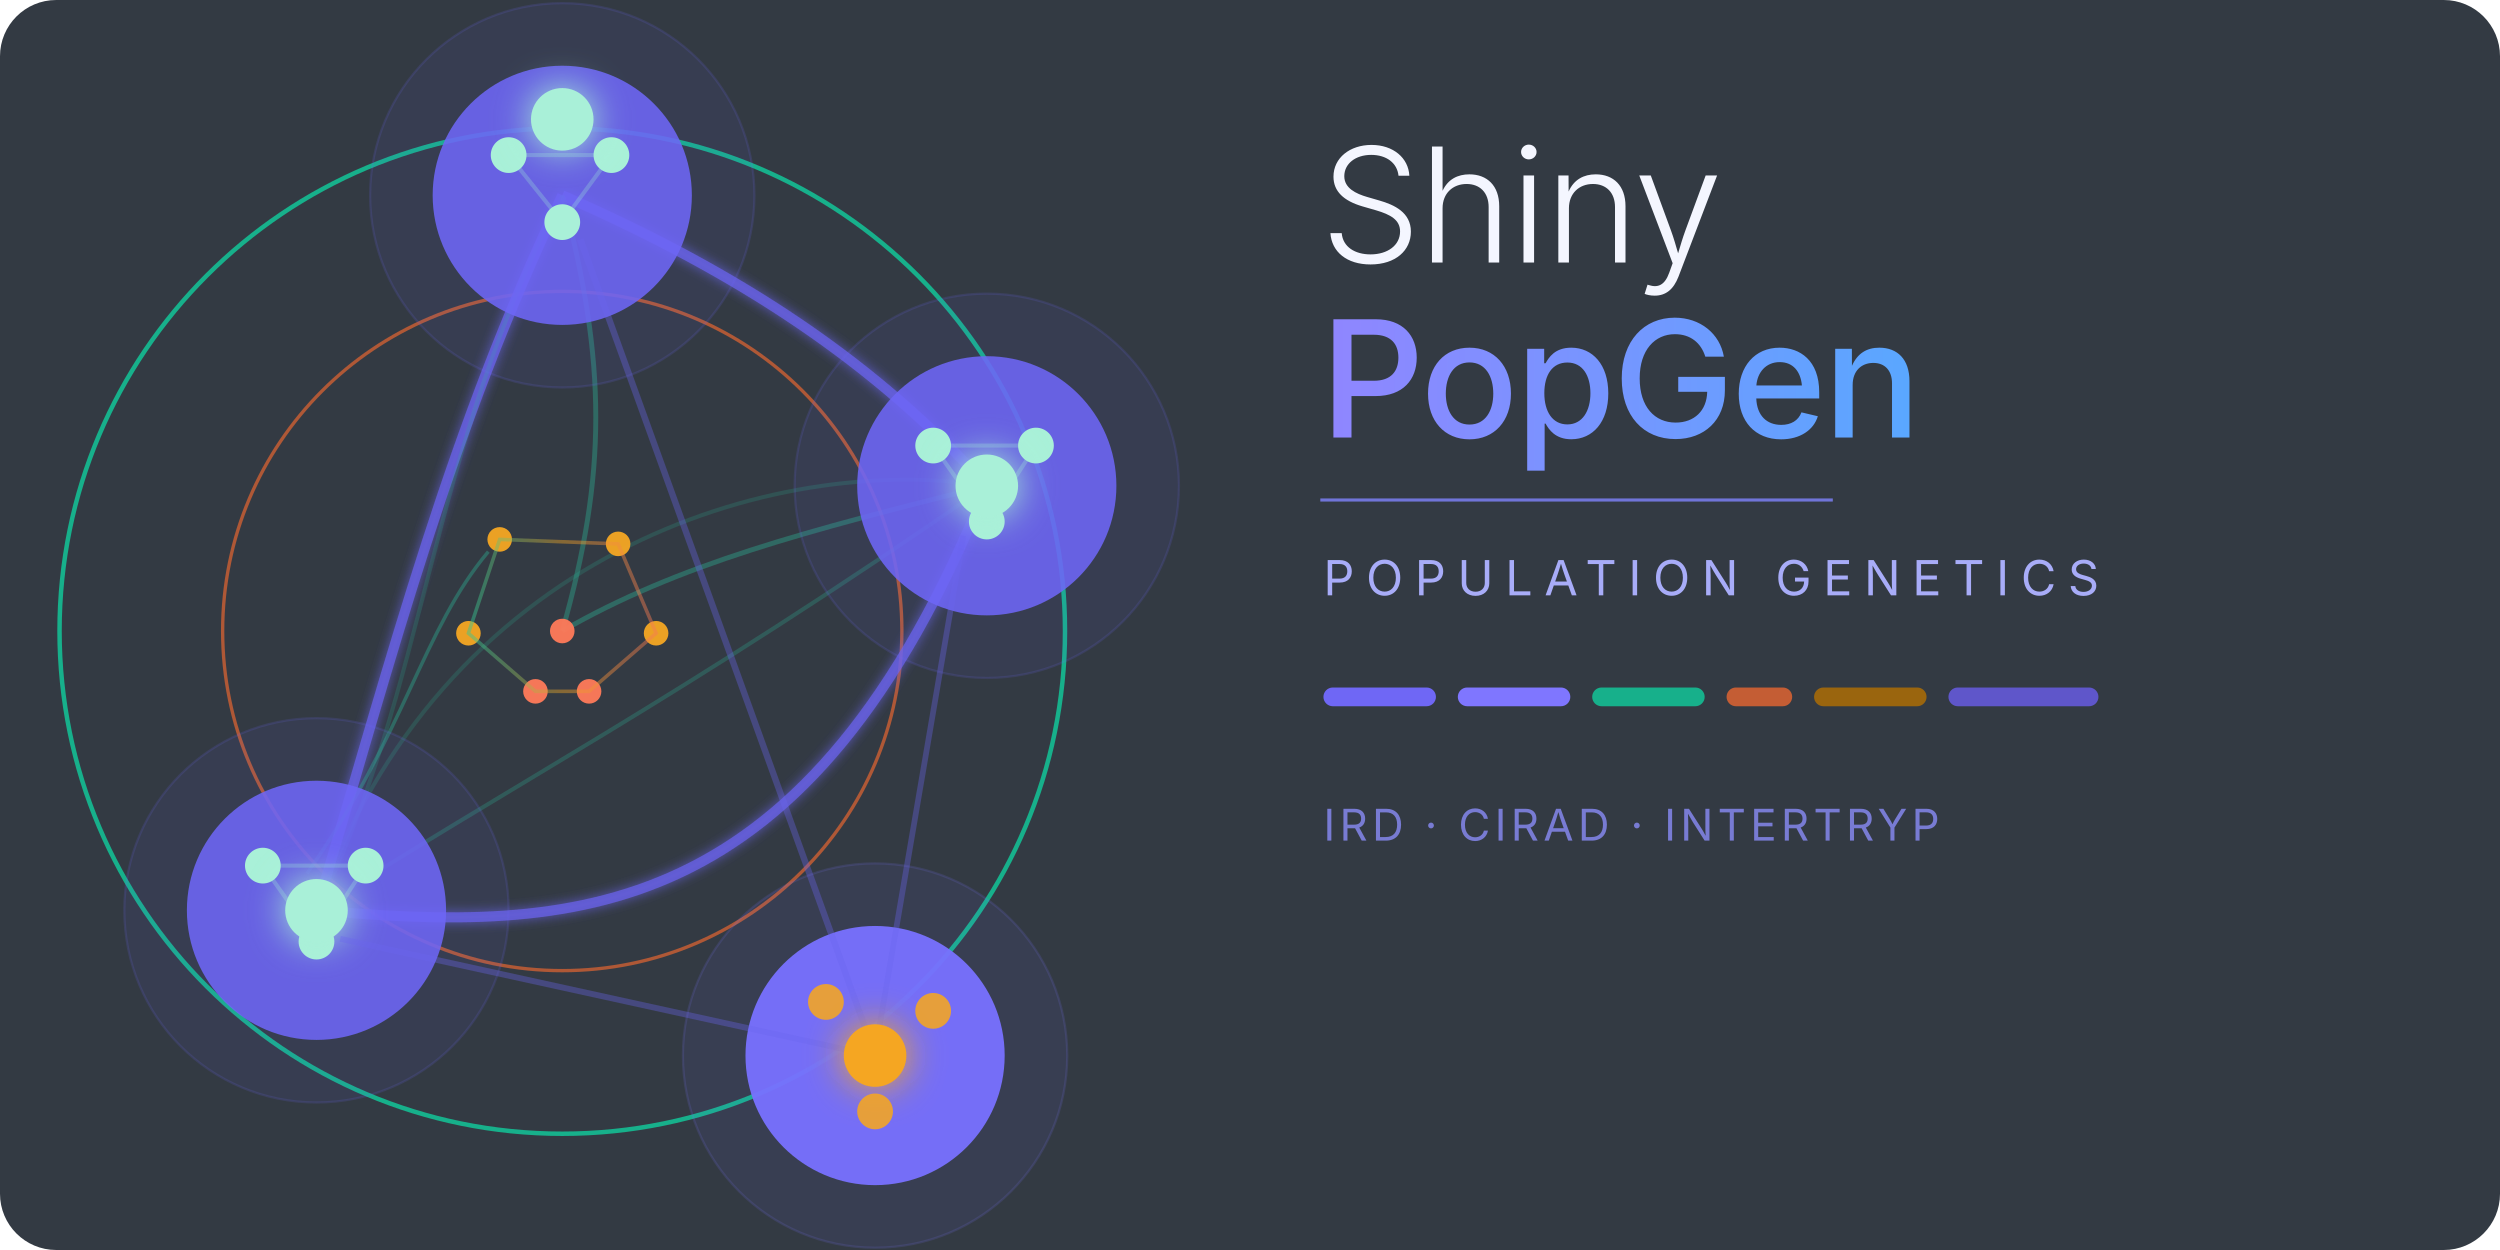
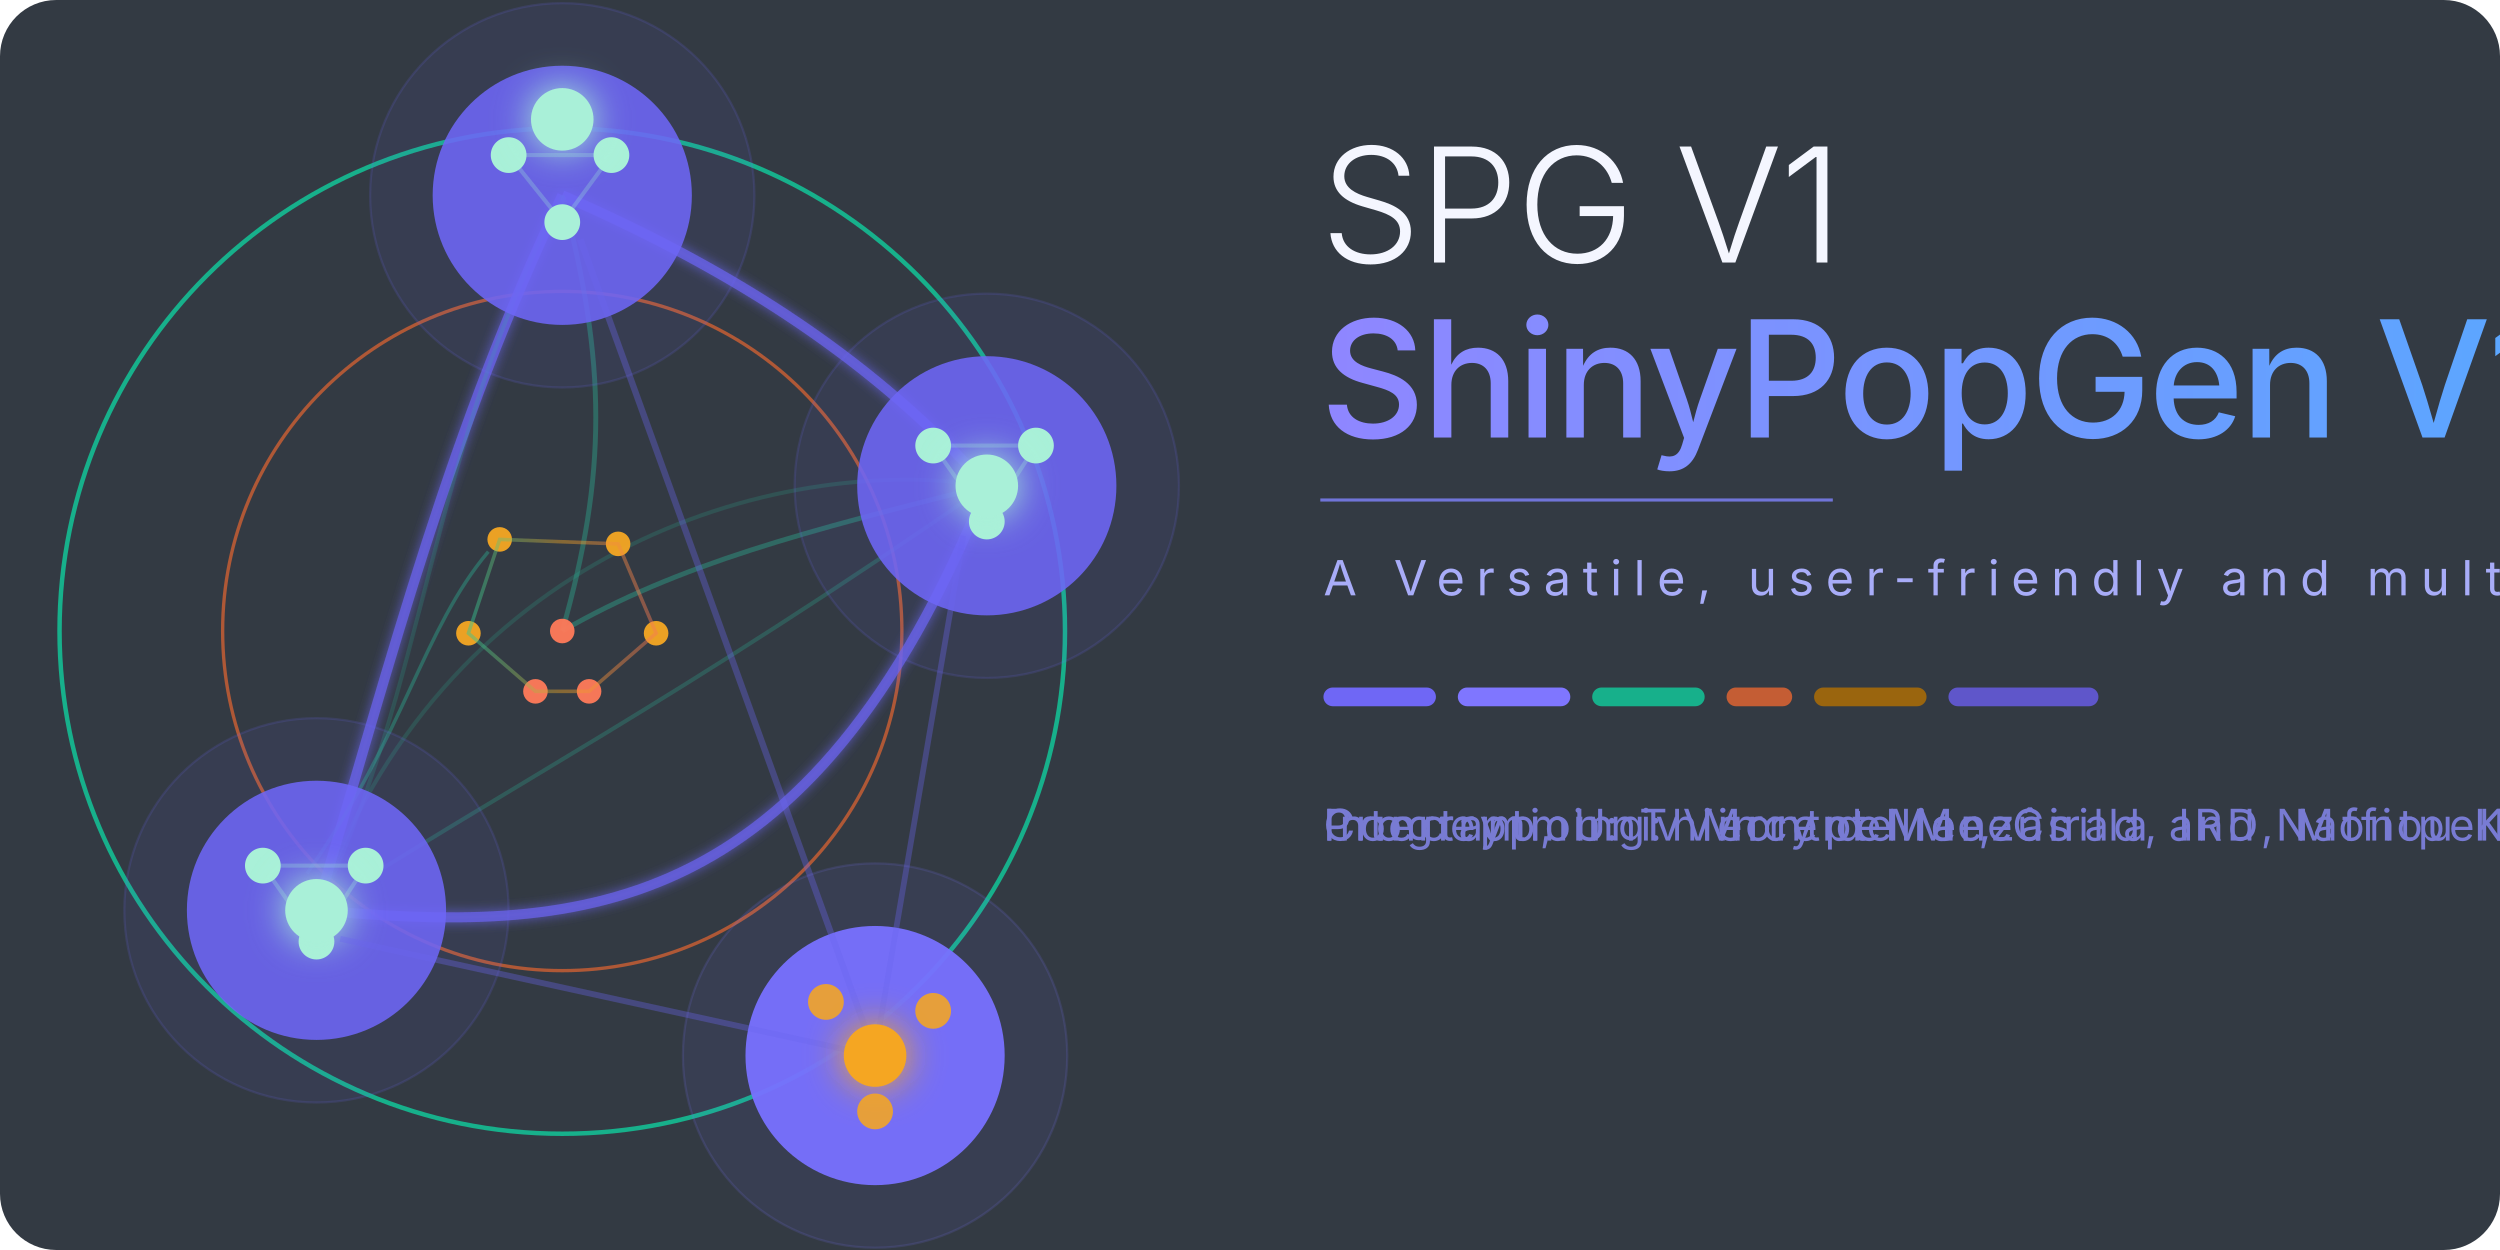
<svg xmlns="http://www.w3.org/2000/svg" viewBox="0 0 1600 800" width="1600" height="800" role="img" aria-labelledby="title desc" version="1.1" id="svg64">
  <defs id="defs12">
    <linearGradient id="bg" x1="0" y1="0" x2="1" y2="1">
      <stop offset="0%" stop-color="#0C1029" id="stop1" />
      <stop offset="100%" stop-color="#12163A" id="stop2" />
    </linearGradient>
    <linearGradient id="popStroke" x1="0" y1="0" x2="1" y2="1">
      <stop offset="0%" stop-color="#7C77FF" id="stop3" />
      <stop offset="100%" stop-color="#4FB8FF" id="stop4" />
    </linearGradient>
    <linearGradient id="textGrad" x1="0" y1="0" x2="1" y2="0">
      <stop offset="0%" stop-color="#8F86FF" id="stop5" />
      <stop offset="100%" stop-color="#5AA7FF" id="stop6" />
    </linearGradient>
    <linearGradient id="accentGrad" x1="213.441" y1="270.102" x2="290.771" y2="270.102" gradientTransform="scale(1.110717,0.9003197)" gradientUnits="userSpaceOnUse">
      <stop offset="0%" stop-color="#25D0A0" id="stop7" />
      <stop offset="50%" stop-color="#F5A623" id="stop8" />
      <stop offset="100%" stop-color="#FF7A59" id="stop9" />
    </linearGradient>
    <filter id="softGlow" x="-0.686" y="-0.686" width="2.371" height="2.371">
      <feGaussianBlur stdDeviation="8" result="blur" id="feGaussianBlur9" />
      <feMerge id="feMerge10">
        <feMergeNode in="blur" id="feMergeNode9" />
        <feMergeNode in="SourceGraphic" id="feMergeNode10" />
      </feMerge>
    </filter>
    <filter id="lineGlow" x="-0.074" y="-0.062" width="1.147" height="1.12">
      <feGaussianBlur stdDeviation="2.5" result="glow" id="feGaussianBlur10" />
      <feMerge id="feMerge12">
        <feMergeNode in="glow" id="feMergeNode11" />
        <feMergeNode in="SourceGraphic" id="feMergeNode12" />
      </feMerge>
    </filter>
  </defs>
  <rect width="1600" height="800" rx="36" fill="url(#bg)" id="rect12" style="fill:#333a43;fill-opacity:1" />
  <g transform="translate(20,40)" id="g56">
    <g id="g65" transform="matrix(1.43,0,0,1.43,-60.55043,-43.69722)">
      <circle cx="280" cy="285" r="225" fill="none" stroke="#26306b" stroke-width="2" id="circle12" style="fill:#333a43;fill-opacity:1;stroke:#17b08b;stroke-opacity:1" />
      <circle cx="280" cy="285" r="152" fill="none" stroke="#20295e" stroke-width="1.5" opacity="0.85" id="circle13" style="stroke:#c45d34;stroke-opacity:1" />
      <path d="M 170,410 C 205,292 230,195 280,90" fill="none" stroke="#6b64ef" stroke-opacity="0.72" stroke-width="4.5" filter="url(#lineGlow)" id="path13" />
      <path d="m 280,90 c 80,35 140,75 190,130" fill="none" stroke="#6b64ef" stroke-opacity="0.72" stroke-width="4.5" filter="url(#lineGlow)" id="path14" />
      <path d="m 170,410 c 115,10 220,8 300,-190" fill="none" stroke="#6b64ef" stroke-opacity="0.72" stroke-width="4.5" filter="url(#lineGlow)" id="path15" />
      <path d="m 165.746,393.502 c 44.268,-63.231 51.647,-108.898 81.159,-144.026" fill="none" stroke="#2cbf9f" stroke-opacity="0.35" stroke-width="1.584" id="path16" />
      <path d="m 280,90 c 20,75 20,125 0,195" fill="none" stroke="#2cbf9f" stroke-opacity="0.35" stroke-width="2.2" id="path17" />
      <path d="m 470,220 c -80,20 -138,35 -190,65" fill="none" stroke="#2cbf9f" stroke-opacity="0.35" stroke-width="2.2" id="path18" />
      <path d="M 170,410 C 255,355 330,317 470,220" fill="none" stroke="#2cbf9f" stroke-opacity="0.25" stroke-width="1.8" id="path19" />
      <path d="M 170,410 C 225,250 375,205 470,220" fill="none" stroke="#2cbf9f" stroke-opacity="0.18" stroke-width="1.8" id="path20" />
      <path d="M 280,90 C 220,205 220,310 170,410" fill="none" stroke="#2cbf9f" stroke-opacity="0.18" stroke-width="1.8" id="path21" />
      <g id="g26">
        <circle cx="170" cy="410" r="58" fill="#6e67f6" fill-opacity="0.88" id="circle21" />
        <circle cx="170" cy="410" r="86" fill="#6e67f6" fill-opacity="0.08" stroke="#6e67f6" stroke-opacity="0.15" id="circle22" />
        <circle cx="280" cy="90" r="58" fill="#6e67f6" fill-opacity="0.88" id="circle23" />
        <circle cx="280" cy="90" r="86" fill="#6e67f6" fill-opacity="0.08" stroke="#6e67f6" stroke-opacity="0.15" id="circle24" />
        <circle cx="470" cy="220" r="58" fill="#6e67f6" fill-opacity="0.88" id="circle25" />
        <circle cx="470" cy="220" r="86" fill="#6e67f6" fill-opacity="0.08" stroke="#6e67f6" stroke-opacity="0.15" id="circle26" />
      </g>
      <g fill="#a9f0d8" id="g41">
        <line x1="256" y1="72" x2="302" y2="72" stroke="#9eead6" stroke-opacity="0.28" stroke-width="1.8" id="line26" />
        <line x1="256" y1="72" x2="280" y2="102" stroke="#9eead6" stroke-opacity="0.28" stroke-width="1.8" id="line27" />
        <line x1="302" y1="72" x2="280" y2="102" stroke="#9eead6" stroke-opacity="0.28" stroke-width="1.8" id="line28" />
        <circle cx="256" cy="72" r="8" id="circle28" />
        <circle cx="302" cy="72" r="8" id="circle29" />
        <circle cx="280" cy="102" r="8" id="circle30" />
        <circle cx="280" cy="56" r="14" filter="url(#softGlow)" id="circle31" />
        <line x1="146" y1="390" x2="192" y2="390" stroke="#9eead6" stroke-opacity="0.28" stroke-width="1.8" id="line31" />
        <line x1="146" y1="390" x2="170" y2="424" stroke="#9eead6" stroke-opacity="0.28" stroke-width="1.8" id="line32" />
        <line x1="192" y1="390" x2="170" y2="424" stroke="#9eead6" stroke-opacity="0.28" stroke-width="1.8" id="line33" />
        <circle cx="146" cy="390" r="8" id="circle33" />
        <circle cx="192" cy="390" r="8" id="circle34" />
        <circle cx="170" cy="424" r="8" id="circle35" />
        <circle cx="170" cy="410" r="14" filter="url(#softGlow)" id="circle36" />
        <line x1="446" y1="202" x2="492" y2="202" stroke="#9eead6" stroke-opacity="0.28" stroke-width="1.8" id="line36" />
        <line x1="446" y1="202" x2="470" y2="236" stroke="#9eead6" stroke-opacity="0.28" stroke-width="1.8" id="line37" />
        <line x1="492" y1="202" x2="470" y2="236" stroke="#9eead6" stroke-opacity="0.28" stroke-width="1.8" id="line38" />
        <circle cx="446" cy="202" r="8" id="circle38" />
        <circle cx="492" cy="202" r="8" id="circle39" />
        <circle cx="470" cy="236" r="8" id="circle40" />
        <circle cx="470" cy="220" r="14" filter="url(#softGlow)" id="circle41" />
      </g>
      <circle cx="420" cy="475" r="58" fill="#7971ff" fill-opacity="0.95" id="circle42" />
      <circle cx="420" cy="475" r="86" fill="#7971ff" fill-opacity="0.08" stroke="#7971ff" stroke-opacity="0.15" id="circle43" />
      <line x1="288.062" y1="109.739" x2="420.078" y2="475.029" stroke="#6b64ef" stroke-opacity="0.35" stroke-width="2.838" id="line43" />
      <line x1="180.613" y1="422.751" x2="420.074" y2="475.226" stroke="#6b64ef" stroke-opacity="0.35" stroke-width="2.638" id="line44" />
      <line x1="459.475" y1="242.322" x2="419.732" y2="475.064" stroke="#6b64ef" stroke-opacity="0.35" stroke-width="2.555" id="line45" />
      <circle cx="420" cy="475" r="14" fill="#f5a623" filter="url(#softGlow)" id="circle45" />
      <circle cx="446" cy="455" r="8" fill="#f5a623" fill-opacity="0.88" id="circle46" />
      <circle cx="398" cy="451" r="8" fill="#f5a623" fill-opacity="0.88" id="circle47" />
      <circle cx="420" cy="500" r="8" fill="#f5a623" fill-opacity="0.88" id="circle48" />
      <g opacity="0.95" id="g55">
        <circle cx="280" cy="285" r="5.5" fill="#ff7a59" id="circle49" />
        <circle cx="305" cy="246" r="5.5" fill="#f5a623" id="circle50" />
        <circle cx="252" cy="244" r="5.5" fill="#f5a623" id="circle51" />
        <circle cx="322" cy="286" r="5.5" fill="#f5a623" id="circle52" />
        <circle cx="238" cy="286" r="5.5" fill="#f5a623" id="circle53" />
        <circle cx="292" cy="312" r="5.5" fill="#ff7a59" id="circle54" />
        <circle cx="268" cy="312" r="5.5" fill="#ff7a59" id="circle55" />
        <path d="m 252,244 53,2 17,40 -30,26 h -24 l -30,-26 z" fill="none" stroke="url(#accentGrad)" stroke-opacity="0.45" stroke-width="1.6" id="path55" style="stroke:url(#accentGrad)" />
      </g>
    </g>
  </g>
  <g transform="translate(845 168)" id="g64">
-     <text x="0" y="0" fill="#F4F6FF" font-size="102" font-family="Inter, Segoe UI, Roboto, Helvetica, Arial, sans-serif" font-weight="300" letter-spacing="-1.5" id="text56">Shiny</text>
-     <text x="0" y="112" fill="url(#textGrad)" font-size="104" font-family="Inter, Segoe UI, Roboto, Helvetica, Arial, sans-serif" font-weight="500" letter-spacing="-2" id="text57">PopGen</text>
+     <text x="0" y="0" fill="#F4F6FF" font-size="102" font-family="Inter, Segoe UI, Roboto, Helvetica, Arial, sans-serif" font-weight="300" letter-spacing="-1.5" id="text56">SPG V1</text>
+     <text x="0" y="112" fill="url(#textGrad)" font-size="104" font-family="Inter, Segoe UI, Roboto, Helvetica, Arial, sans-serif" font-weight="500" letter-spacing="-2" id="text57">ShinyPopGen V1</text>
    <line x1="0" y1="152" x2="328" y2="152" stroke="#7074D8" stroke-width="2" id="line57" />
-     <text x="2" y="213" fill="#A8ACF8" font-size="31" font-family="Inter, Segoe UI, Roboto, Helvetica, Arial, sans-serif" font-weight="400" letter-spacing="7.5" id="text58">POPULATION GENETICS</text>
+     <text x="2" y="213" fill="#A8ACF8" font-size="31" font-family="Inter, Segoe UI, Roboto, Helvetica, Arial, sans-serif" font-weight="400" letter-spacing="7.5" id="text58">A Versatile, user-friendly and multi-OS application to analyse population genetic data</text>
    <g transform="translate(2 272)" id="g63">
      <rect x="0" y="0" width="72" height="12" rx="6" fill="#6F67F5" id="rect58" />
      <rect x="86" y="0" width="72" height="12" rx="6" fill="#7F76FF" id="rect59" />
      <rect x="172" y="0" width="72" height="12" rx="6" fill="#17B08B" id="rect60" />
      <rect x="258" y="0" width="42" height="12" rx="6" fill="#C45D34" id="rect61" />
      <rect x="314" y="0" width="72" height="12" rx="6" fill="#9A650E" id="rect62" />
      <rect x="400" y="0" width="96" height="12" rx="6" fill="#5F56CA" id="rect63" />
    </g>
-     <text x="2" y="370" fill="#787BD3" font-size="28" font-family="Inter, Segoe UI, Roboto, Helvetica, Arial, sans-serif" font-weight="400" letter-spacing="2.8" id="text63">IRD · CIRAD · INTERTRYP</text>
+     <text x="2" y="370" fill="#787BD3" font-size="28" font-family="Inter, Segoe UI, Roboto, Helvetica, Arial, sans-serif" font-weight="400" letter-spacing="2.8" id="text63">Programming: Vincent Manzanilla and Naffiou Kadiri</text>
+     <text x="2" y="370" fill="#787BD3" font-size="28" font-family="Inter, Segoe UI, Roboto, Helvetica, Arial, sans-serif" font-weight="400" letter-spacing="2.8" id="text63">Conception: Thierry de Meeûs</text>
+     <text x="2" y="370" fill="#787BD3" font-size="28" font-family="Inter, Segoe UI, Roboto, Helvetica, Arial, sans-serif" font-weight="400" letter-spacing="2.8" id="text63">Intertryp, Univ Montpellier, Cirad, IRD, Montpellier, France</text>
  </g>
</svg>
